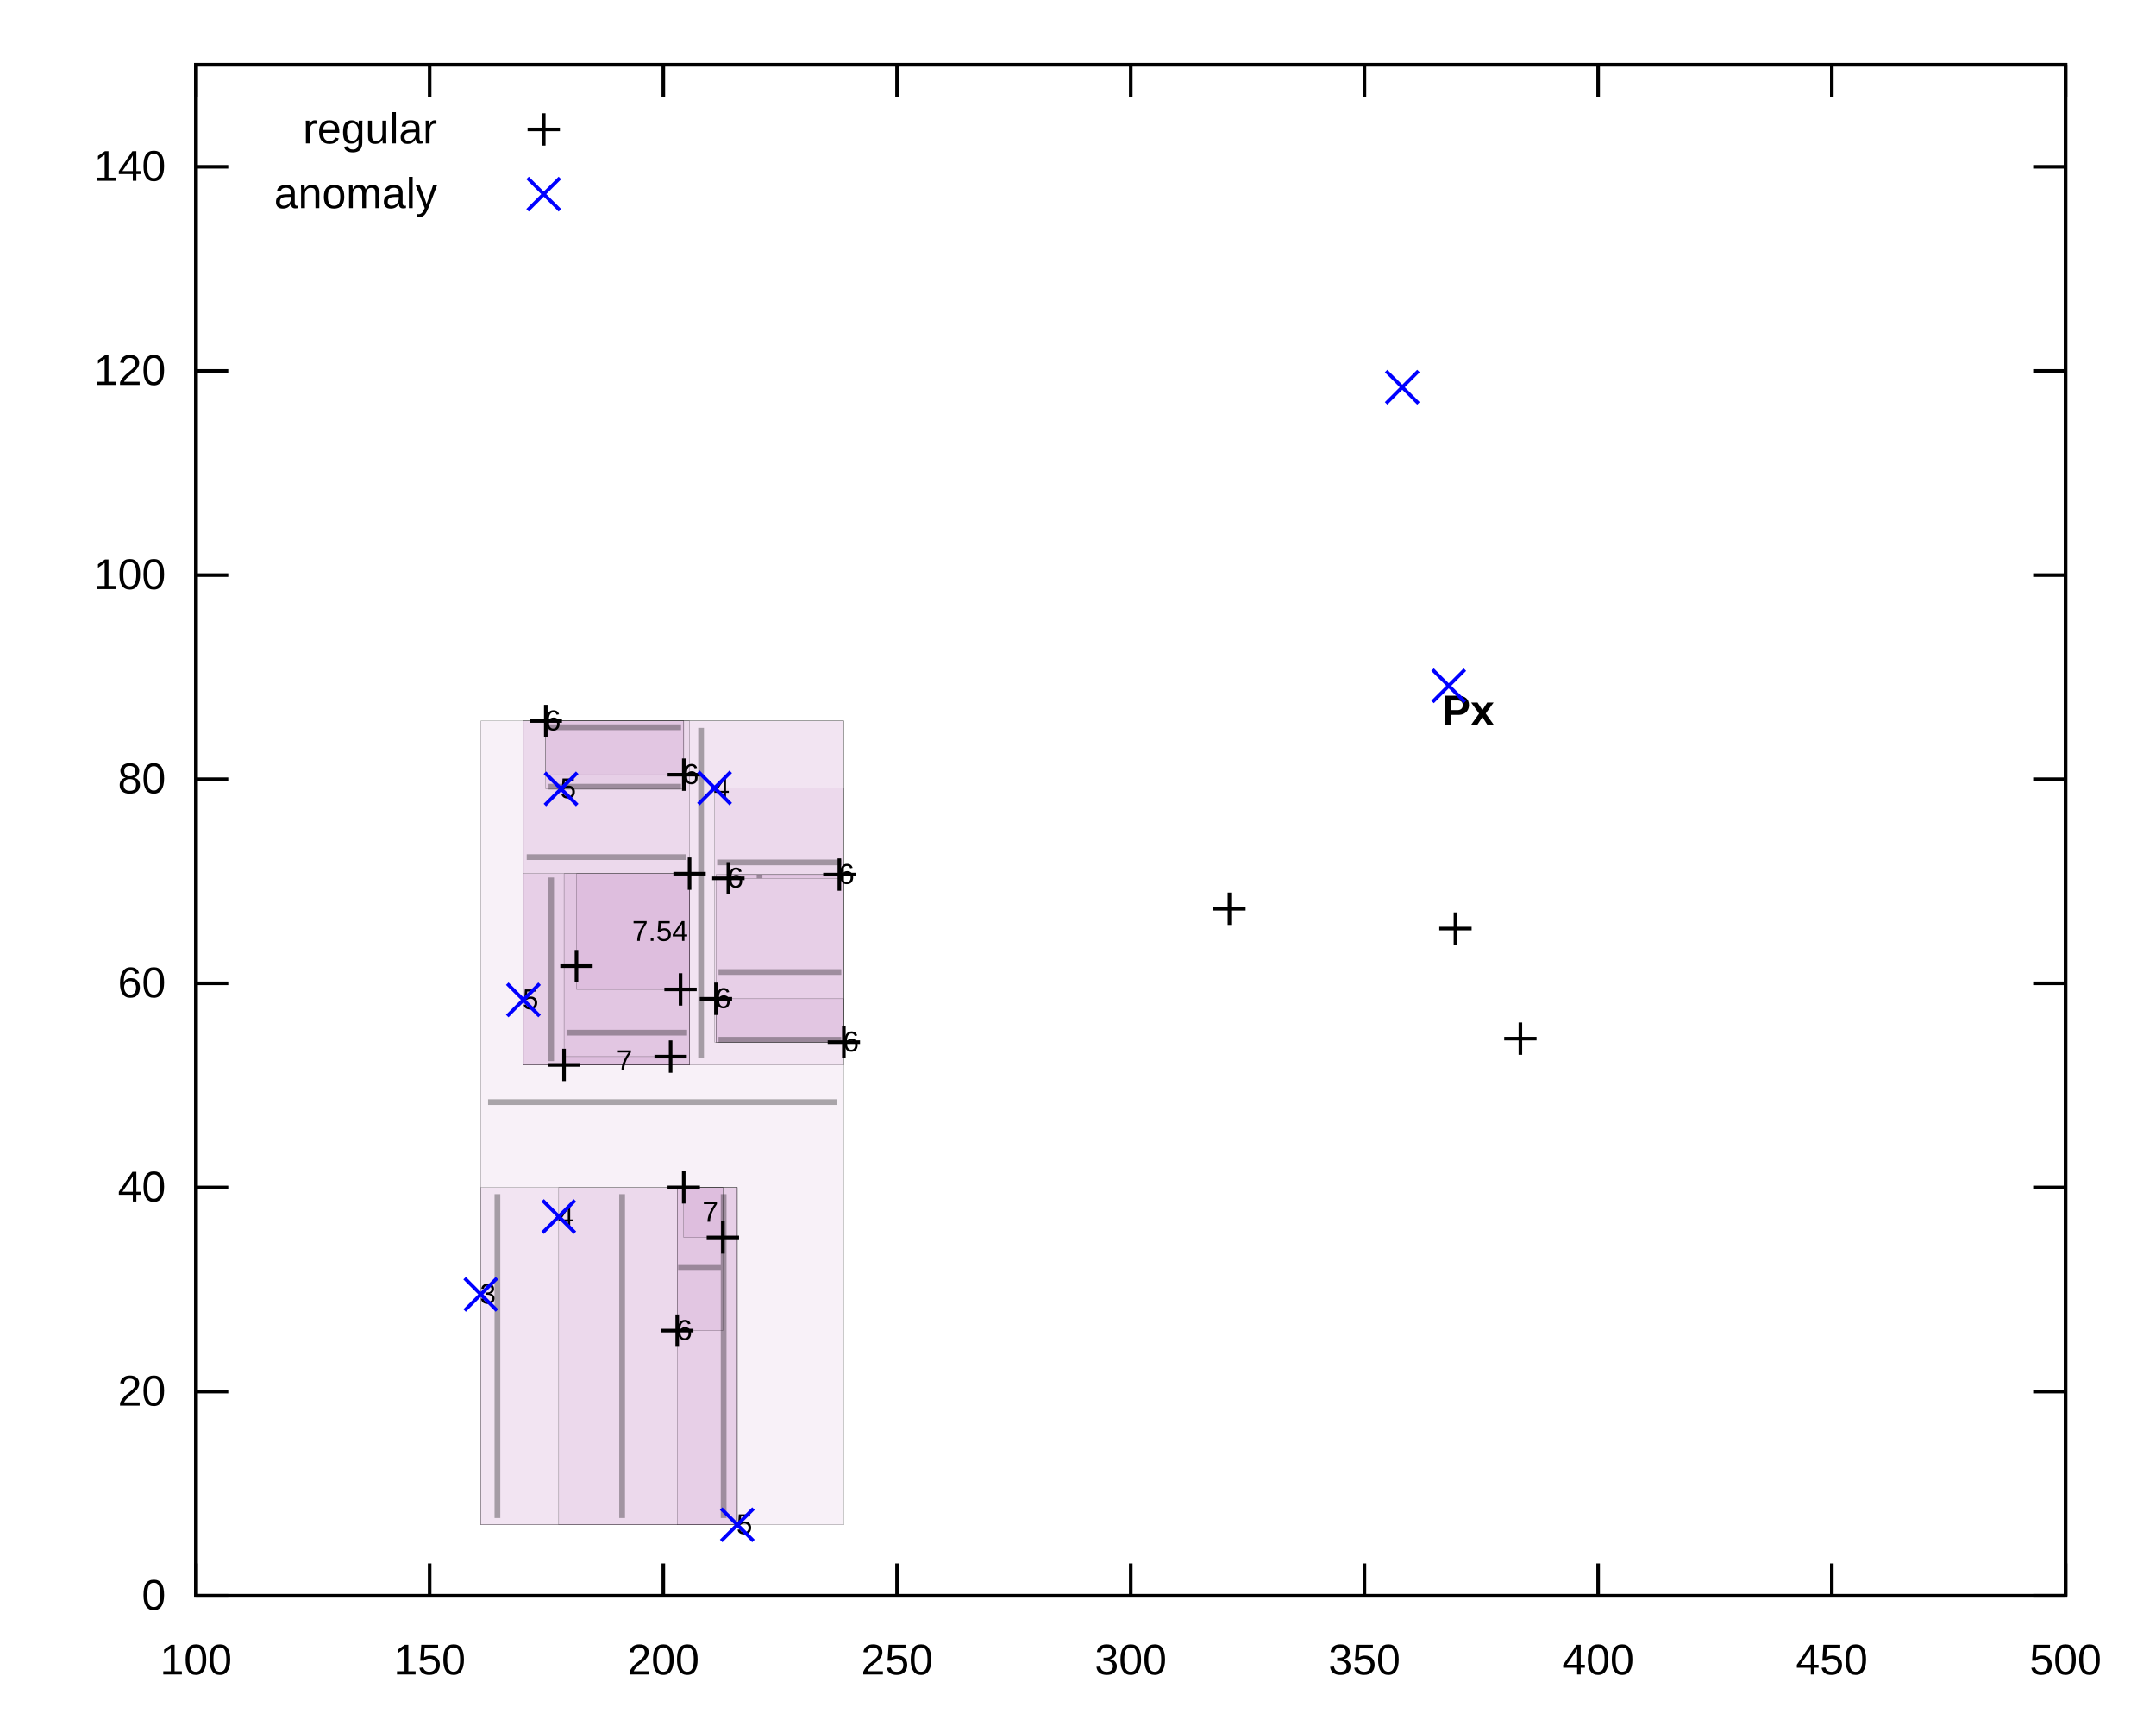
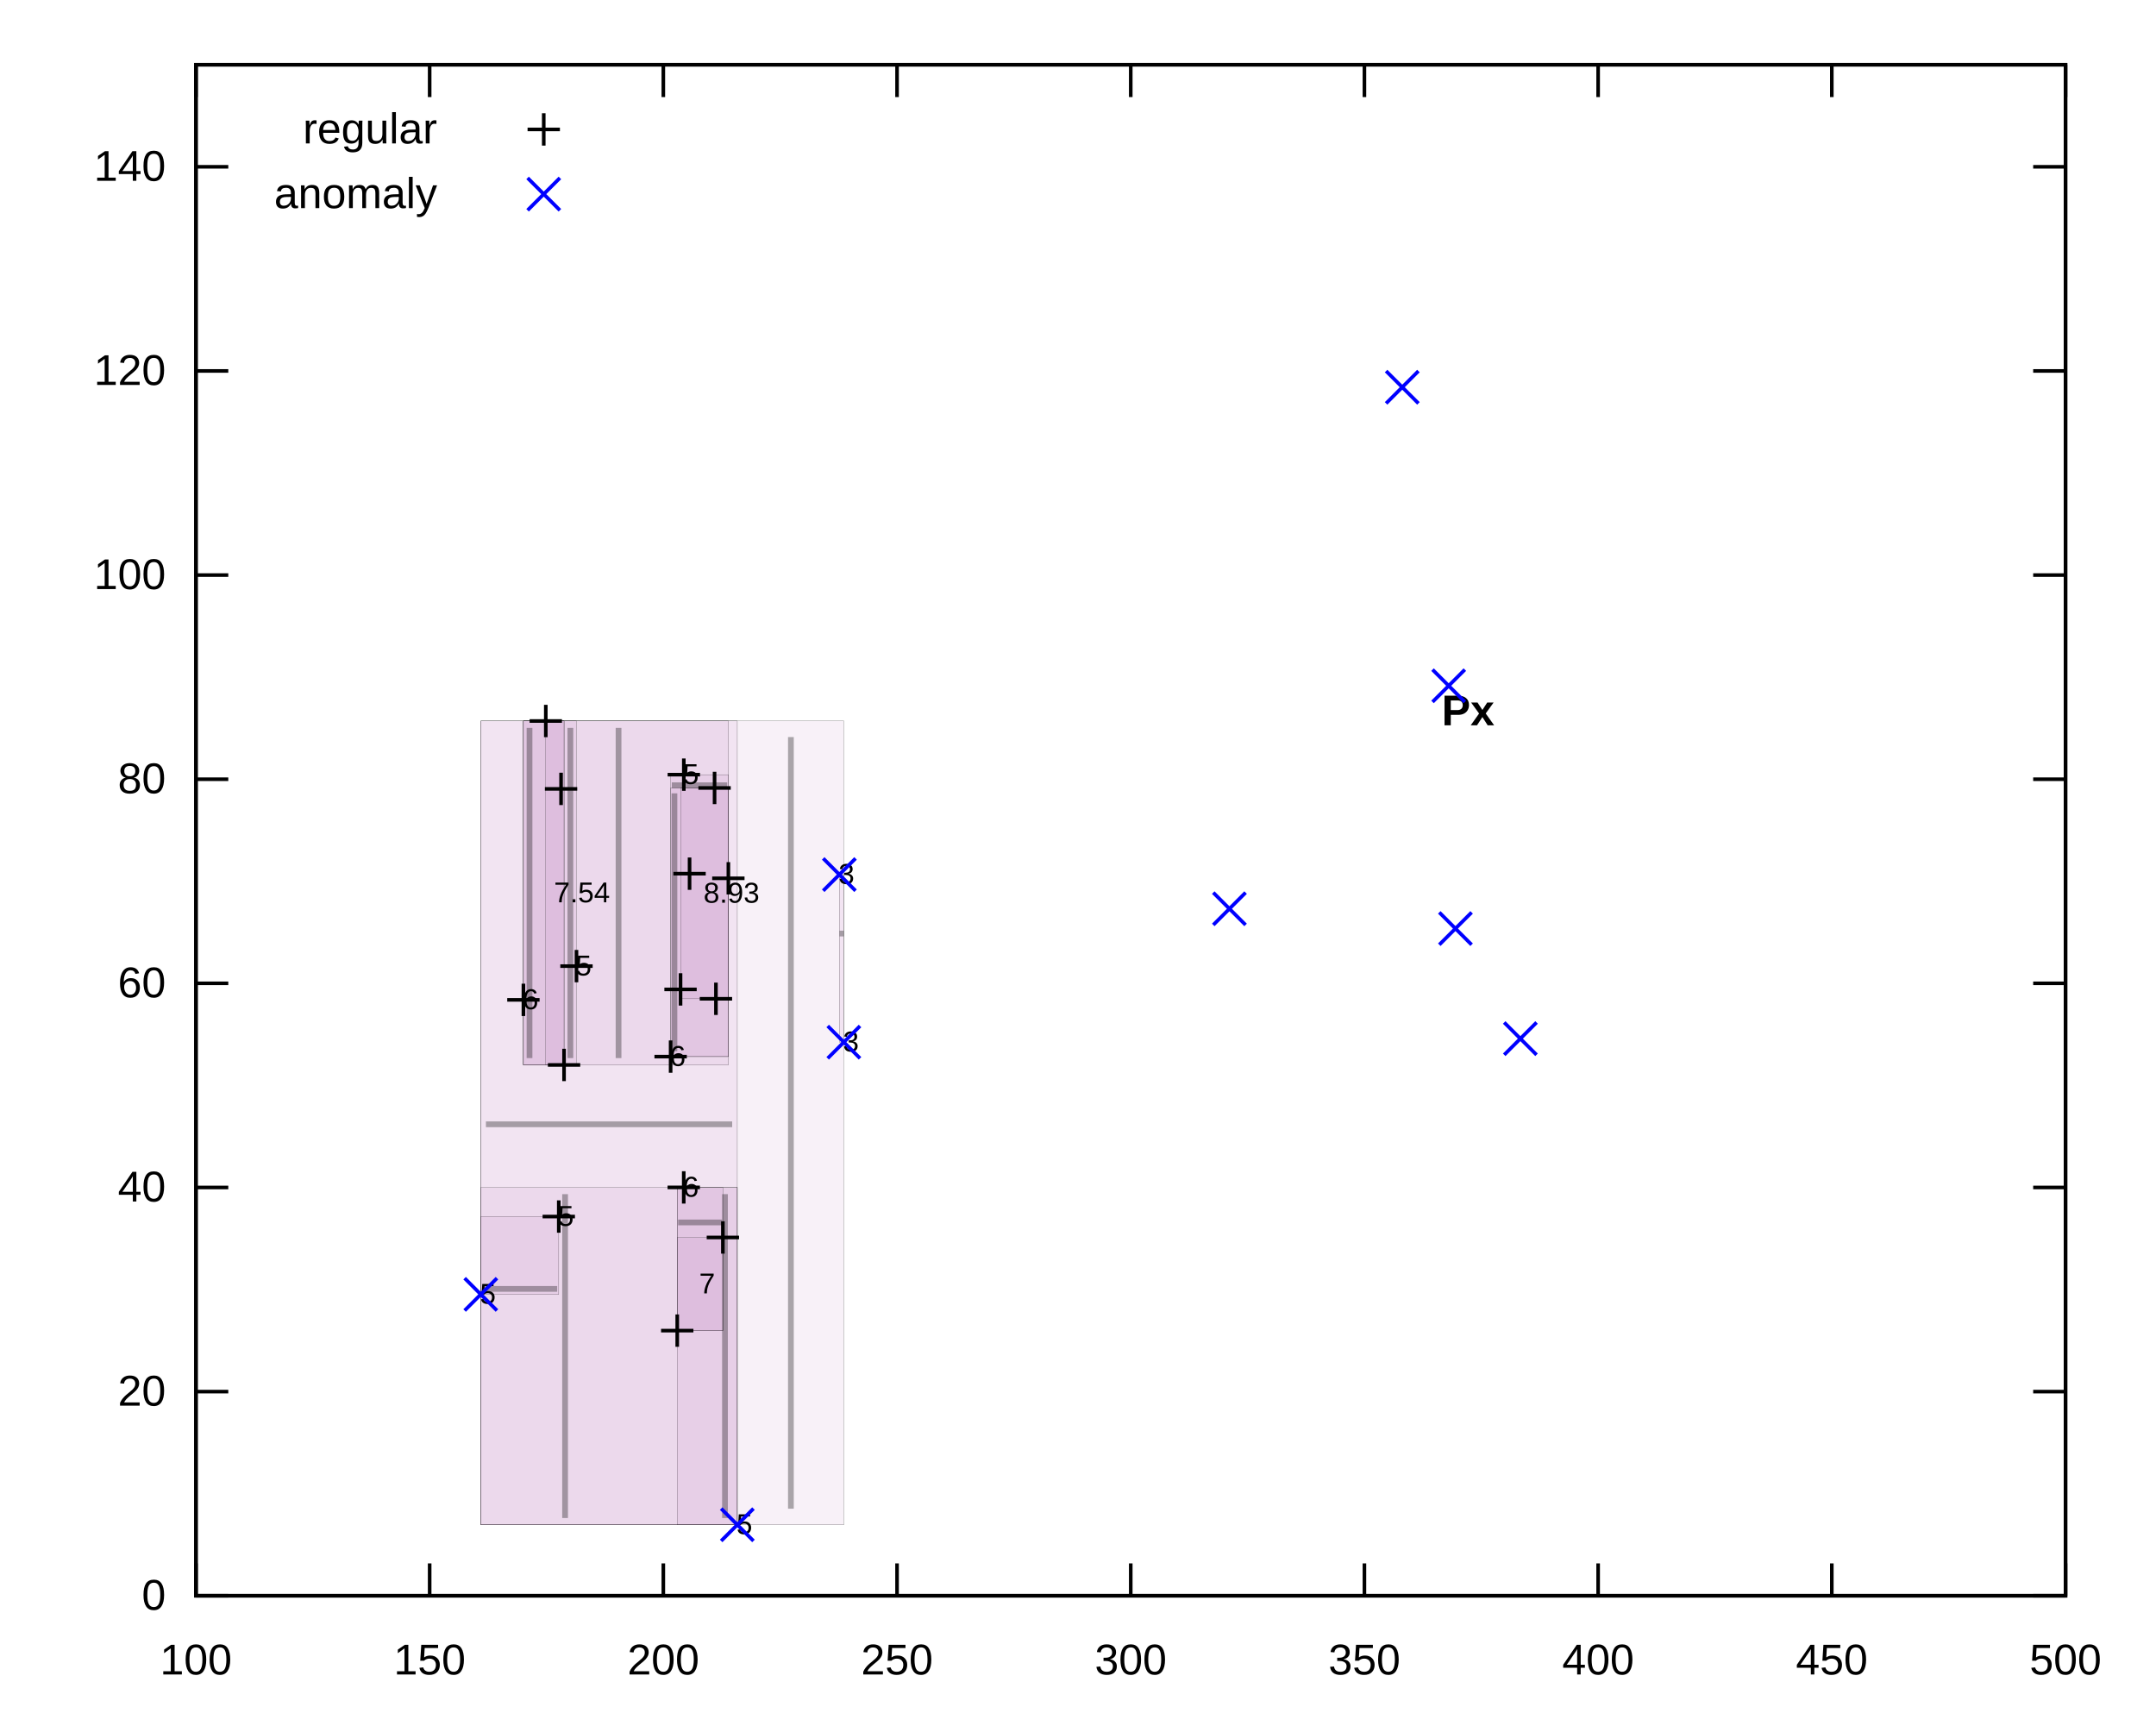
<svg xmlns="http://www.w3.org/2000/svg" xmlns:xlink="http://www.w3.org/1999/xlink" width="600" height="480" viewBox="0 0 600 480">
  <g id="gnuplot_canvas">
    <rect x="0" y="0" width="600" height="480" fill="none" />
    <defs>
      <circle id="gpDot" r="0.5" stroke-width="0.5" stroke="currentColor" />
      <path id="gpPt0" stroke-width="0.222" stroke="currentColor" d="M-1,0 h2 M0,-1 v2" />
      <path id="gpPt1" stroke-width="0.222" stroke="currentColor" d="M-1,-1 L1,1 M1,-1 L-1,1" />
      <path id="gpPt2" stroke-width="0.222" stroke="currentColor" d="M-1,0 L1,0 M0,-1 L0,1 M-1,-1 L1,1 M-1,1 L1,-1" />
      <rect id="gpPt3" stroke-width="0.222" stroke="currentColor" x="-1" y="-1" width="2" height="2" />
      <rect id="gpPt4" stroke-width="0.222" stroke="currentColor" fill="currentColor" x="-1" y="-1" width="2" height="2" />
      <circle id="gpPt5" stroke-width="0.222" stroke="currentColor" cx="0" cy="0" r="1" />
      <use xlink:href="#gpPt5" id="gpPt6" fill="currentColor" stroke="none" />
      <path id="gpPt7" stroke-width="0.222" stroke="currentColor" d="M0,-1.33 L-1.33,0.67 L1.33,0.67 z" />
      <use xlink:href="#gpPt7" id="gpPt8" fill="currentColor" stroke="none" />
      <use xlink:href="#gpPt7" id="gpPt9" stroke="currentColor" transform="rotate(180)" />
      <use xlink:href="#gpPt9" id="gpPt10" fill="currentColor" stroke="none" />
      <use xlink:href="#gpPt3" id="gpPt11" stroke="currentColor" transform="rotate(45)" />
      <use xlink:href="#gpPt11" id="gpPt12" fill="currentColor" stroke="none" />
      <path id="gpPt13" stroke-width="0.222" stroke="currentColor" d="M0,1.330 L1.265,0.411 L0.782,-1.067 L-0.782,-1.076 L-1.265,0.411 z" />
      <use xlink:href="#gpPt13" id="gpPt14" fill="currentColor" stroke="none" />
      <filter id="textbox" filterUnits="objectBoundingBox" x="0" y="0" height="1" width="1">
        <feFlood flood-color="white" flood-opacity="1" result="bgnd" />
        <feComposite in="SourceGraphic" in2="bgnd" operator="atop" />
      </filter>
      <filter id="greybox" filterUnits="objectBoundingBox" x="0" y="0" height="1" width="1">
        <feFlood flood-color="lightgrey" flood-opacity="1" result="grey" />
        <feComposite in="SourceGraphic" in2="grey" operator="atop" />
      </filter>
    </defs>
    <g fill="none" color="white" stroke="currentColor" stroke-width="1.00" stroke-linecap="butt" stroke-linejoin="miter">
</g>
    <g fill="none" color="black" stroke="currentColor" stroke-width="1.00" stroke-linecap="butt" stroke-linejoin="miter">
      <path stroke="black" d="M54.53,444.00 L63.53,444.00 M574.82,444.00 L565.82,444.00  " />
      <g transform="translate(46.14,447.90)" stroke="none" fill="black" font-family="Arial" font-size="12.00" text-anchor="end">
        <text>
          <tspan font-family="Arial"> 0</tspan>
        </text>
      </g>
    </g>
    <g fill="none" color="black" stroke="currentColor" stroke-width="1.00" stroke-linecap="butt" stroke-linejoin="miter">
      <path stroke="black" d="M54.53,387.20 L63.53,387.20 M574.82,387.20 L565.82,387.20  " />
      <g transform="translate(46.14,391.10)" stroke="none" fill="black" font-family="Arial" font-size="12.00" text-anchor="end">
        <text>
          <tspan font-family="Arial"> 20</tspan>
        </text>
      </g>
    </g>
    <g fill="none" color="black" stroke="currentColor" stroke-width="1.00" stroke-linecap="butt" stroke-linejoin="miter">
      <path stroke="black" d="M54.53,330.40 L63.53,330.40 M574.82,330.40 L565.82,330.40  " />
      <g transform="translate(46.14,334.30)" stroke="none" fill="black" font-family="Arial" font-size="12.00" text-anchor="end">
        <text>
          <tspan font-family="Arial"> 40</tspan>
        </text>
      </g>
    </g>
    <g fill="none" color="black" stroke="currentColor" stroke-width="1.00" stroke-linecap="butt" stroke-linejoin="miter">
      <path stroke="black" d="M54.53,273.60 L63.53,273.60 M574.82,273.60 L565.82,273.60  " />
      <g transform="translate(46.14,277.50)" stroke="none" fill="black" font-family="Arial" font-size="12.00" text-anchor="end">
        <text>
          <tspan font-family="Arial"> 60</tspan>
        </text>
      </g>
    </g>
    <g fill="none" color="black" stroke="currentColor" stroke-width="1.00" stroke-linecap="butt" stroke-linejoin="miter">
      <path stroke="black" d="M54.53,216.81 L63.53,216.81 M574.82,216.81 L565.82,216.81  " />
      <g transform="translate(46.14,220.71)" stroke="none" fill="black" font-family="Arial" font-size="12.00" text-anchor="end">
        <text>
          <tspan font-family="Arial"> 80</tspan>
        </text>
      </g>
    </g>
    <g fill="none" color="black" stroke="currentColor" stroke-width="1.00" stroke-linecap="butt" stroke-linejoin="miter">
      <path stroke="black" d="M54.53,160.01 L63.53,160.01 M574.82,160.01 L565.82,160.01  " />
      <g transform="translate(46.14,163.91)" stroke="none" fill="black" font-family="Arial" font-size="12.00" text-anchor="end">
        <text>
          <tspan font-family="Arial"> 100</tspan>
        </text>
      </g>
    </g>
    <g fill="none" color="black" stroke="currentColor" stroke-width="1.00" stroke-linecap="butt" stroke-linejoin="miter">
      <path stroke="black" d="M54.53,103.21 L63.53,103.21 M574.82,103.21 L565.82,103.21  " />
      <g transform="translate(46.14,107.11)" stroke="none" fill="black" font-family="Arial" font-size="12.00" text-anchor="end">
        <text>
          <tspan font-family="Arial"> 120</tspan>
        </text>
      </g>
    </g>
    <g fill="none" color="black" stroke="currentColor" stroke-width="1.00" stroke-linecap="butt" stroke-linejoin="miter">
      <path stroke="black" d="M54.53,46.41 L63.53,46.41 M574.82,46.41 L565.82,46.41  " />
      <g transform="translate(46.14,50.31)" stroke="none" fill="black" font-family="Arial" font-size="12.00" text-anchor="end">
        <text>
          <tspan font-family="Arial"> 140</tspan>
        </text>
      </g>
    </g>
    <g fill="none" color="black" stroke="currentColor" stroke-width="1.00" stroke-linecap="butt" stroke-linejoin="miter">
      <path stroke="black" d="M54.53,444.00 L54.53,435.00 M54.53,18.01 L54.53,27.01  " />
      <g transform="translate(54.53,465.90)" stroke="none" fill="black" font-family="Arial" font-size="12.00" text-anchor="middle">
        <text>
          <tspan font-family="Arial"> 100</tspan>
        </text>
      </g>
    </g>
    <g fill="none" color="black" stroke="currentColor" stroke-width="1.00" stroke-linecap="butt" stroke-linejoin="miter">
      <path stroke="black" d="M119.57,444.00 L119.57,435.00 M119.57,18.01 L119.57,27.01  " />
      <g transform="translate(119.57,465.90)" stroke="none" fill="black" font-family="Arial" font-size="12.00" text-anchor="middle">
        <text>
          <tspan font-family="Arial"> 150</tspan>
        </text>
      </g>
    </g>
    <g fill="none" color="black" stroke="currentColor" stroke-width="1.00" stroke-linecap="butt" stroke-linejoin="miter">
      <path stroke="black" d="M184.60,444.00 L184.60,435.00 M184.60,18.01 L184.60,27.01  " />
      <g transform="translate(184.60,465.90)" stroke="none" fill="black" font-family="Arial" font-size="12.00" text-anchor="middle">
        <text>
          <tspan font-family="Arial"> 200</tspan>
        </text>
      </g>
    </g>
    <g fill="none" color="black" stroke="currentColor" stroke-width="1.00" stroke-linecap="butt" stroke-linejoin="miter">
      <path stroke="black" d="M249.64,444.00 L249.64,435.00 M249.64,18.01 L249.64,27.01  " />
      <g transform="translate(249.64,465.90)" stroke="none" fill="black" font-family="Arial" font-size="12.00" text-anchor="middle">
        <text>
          <tspan font-family="Arial"> 250</tspan>
        </text>
      </g>
    </g>
    <g fill="none" color="black" stroke="currentColor" stroke-width="1.00" stroke-linecap="butt" stroke-linejoin="miter">
      <path stroke="black" d="M314.68,444.00 L314.68,435.00 M314.68,18.01 L314.68,27.01  " />
      <g transform="translate(314.68,465.90)" stroke="none" fill="black" font-family="Arial" font-size="12.00" text-anchor="middle">
        <text>
          <tspan font-family="Arial"> 300</tspan>
        </text>
      </g>
    </g>
    <g fill="none" color="black" stroke="currentColor" stroke-width="1.00" stroke-linecap="butt" stroke-linejoin="miter">
      <path stroke="black" d="M379.71,444.00 L379.71,435.00 M379.71,18.01 L379.71,27.01  " />
      <g transform="translate(379.71,465.90)" stroke="none" fill="black" font-family="Arial" font-size="12.00" text-anchor="middle">
        <text>
          <tspan font-family="Arial"> 350</tspan>
        </text>
      </g>
    </g>
    <g fill="none" color="black" stroke="currentColor" stroke-width="1.00" stroke-linecap="butt" stroke-linejoin="miter">
      <path stroke="black" d="M444.75,444.00 L444.75,435.00 M444.75,18.01 L444.75,27.01  " />
      <g transform="translate(444.75,465.90)" stroke="none" fill="black" font-family="Arial" font-size="12.00" text-anchor="middle">
        <text>
          <tspan font-family="Arial"> 400</tspan>
        </text>
      </g>
    </g>
    <g fill="none" color="black" stroke="currentColor" stroke-width="1.00" stroke-linecap="butt" stroke-linejoin="miter">
      <path stroke="black" d="M509.78,444.00 L509.78,435.00 M509.78,18.01 L509.78,27.01  " />
      <g transform="translate(509.78,465.90)" stroke="none" fill="black" font-family="Arial" font-size="12.00" text-anchor="middle">
        <text>
          <tspan font-family="Arial"> 450</tspan>
        </text>
      </g>
    </g>
    <g fill="none" color="black" stroke="currentColor" stroke-width="1.00" stroke-linecap="butt" stroke-linejoin="miter">
      <path stroke="black" d="M574.82,444.00 L574.82,435.00 M574.82,18.01 L574.82,27.01  " />
      <g transform="translate(574.82,465.90)" stroke="none" fill="black" font-family="Arial" font-size="12.00" text-anchor="middle">
        <text>
          <tspan font-family="Arial"> 500</tspan>
        </text>
      </g>
    </g>
    <g fill="none" color="black" stroke="currentColor" stroke-width="1.00" stroke-linecap="butt" stroke-linejoin="miter">
</g>
    <g fill="none" color="black" stroke="currentColor" stroke-width="1.00" stroke-linecap="butt" stroke-linejoin="miter">
      <path stroke="black" d="M54.53,18.01 L54.53,444.00 L574.82,444.00 L574.82,18.01 L54.53,18.01 Z  " />
    </g>
    <g fill="none" color="black" stroke="black" stroke-width="0.05" stroke-linecap="butt" stroke-linejoin="miter">
</g>
    <g fill="none" color="black" stroke="currentColor" stroke-width="0.05" stroke-linecap="butt" stroke-linejoin="miter">
      <g stroke="none" shape-rendering="crispEdges">
        <polygon fill="rgb(189, 115, 189)" fill-opacity="0.1" points="133.80,424.25 234.84,424.25 234.84,200.61 133.80,200.61 " />
      </g>
      <path stroke="black" d="M133.80,424.25 L133.80,200.61 L234.84,200.61 L234.84,424.25 L133.80,424.25 Z  " />
    </g>
    <g fill="none" color="black" stroke="currentColor" stroke-width="0.05" stroke-linecap="butt" stroke-linejoin="miter">
      <g stroke="none" shape-rendering="crispEdges">
+         <polygon fill="rgb(189, 115, 189)" fill-opacity="0.1" points="133.80,424.25 205.19,424.25 205.19,200.61 133.80,200.61 " />
+       </g>
+       <path stroke="black" d="M133.80,424.25 L133.80,200.61 L205.19,200.61 L205.19,424.25 L133.80,424.25 Z  " />
+     </g>
+     <g fill="none" color="black" stroke="currentColor" stroke-width="0.05" stroke-linecap="butt" stroke-linejoin="miter">
+       <g stroke="none" shape-rendering="crispEdges">
        <polygon fill="rgb(189, 115, 189)" fill-opacity="0.1" points="133.80,424.25 205.19,424.25 205.19,330.38 133.80,330.38 " />
      </g>
      <path stroke="black" d="M133.80,424.25 L133.80,330.38 L205.19,330.38 L205.19,424.25 L133.80,424.25 Z  " />
    </g>
    <g fill="none" color="black" stroke="currentColor" stroke-width="0.05" stroke-linecap="butt" stroke-linejoin="miter">
- </g>
-     <g fill="none" color="black" stroke="currentColor" stroke-width="0.05" stroke-linecap="butt" stroke-linejoin="miter">
-       <g stroke="none" shape-rendering="crispEdges">
-         <polygon fill="rgb(189, 115, 189)" fill-opacity="0.1" points="155.50,424.25 205.19,424.25 205.19,330.38 155.50,330.38 " />
-       </g>
-       <path stroke="black" d="M155.50,424.25 L155.50,330.38 L205.19,330.38 L205.19,424.25 L155.50,424.25 Z  " />
-     </g>
+       <g stroke="none" shape-rendering="crispEdges">
+         <polygon fill="rgb(189, 115, 189)" fill-opacity="0.1" points="133.80,360.14 155.50,360.14 155.50,338.49 133.80,338.49 " />
+       </g>
+       <path stroke="black" d="M133.80,360.14 L133.80,338.49 L155.50,338.49 L155.50,360.14 L133.80,360.14 Z  " />
+     </g>
+     <g fill="none" color="black" stroke="currentColor" stroke-width="0.05" stroke-linecap="butt" stroke-linejoin="miter">
+ </g>
    <g fill="none" color="black" stroke="currentColor" stroke-width="0.05" stroke-linecap="butt" stroke-linejoin="miter">
</g>
    <g fill="none" color="black" stroke="currentColor" stroke-width="0.05" stroke-linecap="butt" stroke-linejoin="miter">
      <g stroke="none" shape-rendering="crispEdges">
        <polygon fill="rgb(189, 115, 189)" fill-opacity="0.1" points="188.47,424.25 205.19,424.25 205.19,330.38 188.47,330.38 " />
      </g>
      <path stroke="black" d="M188.47,424.25 L188.47,330.38 L205.19,330.38 L205.19,424.25 L188.47,424.25 Z  " />
    </g>
    <g fill="none" color="black" stroke="currentColor" stroke-width="0.05" stroke-linecap="butt" stroke-linejoin="miter">
      <g stroke="none" shape-rendering="crispEdges">
        <polygon fill="rgb(189, 115, 189)" fill-opacity="0.1" points="188.47,370.23 201.17,370.23 201.17,330.38 188.47,330.38 " />
      </g>
      <path stroke="black" d="M188.47,370.23 L188.47,330.38 L201.17,330.38 L201.17,370.23 L188.47,370.23 Z  " />
    </g>
    <g fill="none" color="black" stroke="currentColor" stroke-width="0.05" stroke-linecap="butt" stroke-linejoin="miter">
- </g>
-     <g fill="none" color="black" stroke="currentColor" stroke-width="0.05" stroke-linecap="butt" stroke-linejoin="miter">
-       <g stroke="none" shape-rendering="crispEdges">
-         <polygon fill="rgb(189, 115, 189)" fill-opacity="0.1" points="190.28,344.31 201.17,344.31 201.17,330.38 190.28,330.38 " />
-       </g>
-       <path stroke="black" d="M190.28,344.31 L190.28,330.38 L201.17,330.38 L201.17,344.31 L190.28,344.31 Z  " />
-     </g>
-     <g fill="none" color="black" stroke="currentColor" stroke-width="0.05" stroke-linecap="butt" stroke-linejoin="miter">
- </g>
-     <g fill="none" color="black" stroke="currentColor" stroke-width="0.05" stroke-linecap="butt" stroke-linejoin="miter">
-       <g stroke="none" shape-rendering="crispEdges">
-         <polygon fill="rgb(189, 115, 189)" fill-opacity="0.1" points="145.66,296.31 234.84,296.31 234.84,200.61 145.66,200.61 " />
-       </g>
-       <path stroke="black" d="M145.66,296.31 L145.66,200.61 L234.84,200.61 L234.84,296.31 L145.66,296.31 Z  " />
-     </g>
-     <g fill="none" color="black" stroke="currentColor" stroke-width="0.05" stroke-linecap="butt" stroke-linejoin="miter">
-       <g stroke="none" shape-rendering="crispEdges">
-         <polygon fill="rgb(189, 115, 189)" fill-opacity="0.1" points="145.66,296.31 191.90,296.31 191.90,200.61 145.66,200.61 " />
-       </g>
-       <path stroke="black" d="M145.66,296.31 L145.66,200.61 L191.90,200.61 L191.90,296.31 L145.66,296.31 Z  " />
-     </g>
-     <g fill="none" color="black" stroke="currentColor" stroke-width="0.05" stroke-linecap="butt" stroke-linejoin="miter">
-       <g stroke="none" shape-rendering="crispEdges">
-         <polygon fill="rgb(189, 115, 189)" fill-opacity="0.1" points="145.66,296.31 191.90,296.31 191.90,243.09 145.66,243.09 " />
-       </g>
-       <path stroke="black" d="M145.66,296.31 L145.66,243.09 L191.90,243.09 L191.90,296.31 L145.66,296.31 Z  " />
-     </g>
-     <g fill="none" color="black" stroke="currentColor" stroke-width="0.05" stroke-linecap="butt" stroke-linejoin="miter">
- </g>
-     <g fill="none" color="black" stroke="currentColor" stroke-width="0.05" stroke-linecap="butt" stroke-linejoin="miter">
-       <g stroke="none" shape-rendering="crispEdges">
-         <polygon fill="rgb(189, 115, 189)" fill-opacity="0.1" points="156.97,296.31 191.90,296.31 191.90,243.09 156.97,243.09 " />
-       </g>
-       <path stroke="black" d="M156.97,296.31 L156.97,243.09 L191.90,243.09 L191.90,296.31 L156.97,296.31 Z  " />
-     </g>
-     <g fill="none" color="black" stroke="currentColor" stroke-width="0.05" stroke-linecap="butt" stroke-linejoin="miter">
-       <g stroke="none" shape-rendering="crispEdges">
-         <polygon fill="rgb(189, 115, 189)" fill-opacity="0.1" points="156.97,296.31 186.63,296.31 186.63,293.99 156.97,293.99 " />
-       </g>
-       <path stroke="black" d="M156.97,296.31 L156.97,293.99 L186.63,293.99 L186.63,296.31 L156.97,296.31 Z  " />
-     </g>
-     <g fill="none" color="black" stroke="currentColor" stroke-width="0.05" stroke-linecap="butt" stroke-linejoin="miter">
-       <g stroke="none" shape-rendering="crispEdges">
-         <polygon fill="rgb(189, 115, 189)" fill-opacity="0.1" points="160.43,275.29 191.90,275.29 191.90,243.09 160.43,243.09 " />
-       </g>
-       <path stroke="black" d="M160.43,275.29 L160.43,243.09 L191.90,243.09 L191.90,275.29 L160.43,275.29 Z  " />
-     </g>
-     <g fill="none" color="black" stroke="currentColor" stroke-width="0.05" stroke-linecap="butt" stroke-linejoin="miter">
-       <g stroke="none" shape-rendering="crispEdges">
-         <polygon fill="rgb(189, 115, 189)" fill-opacity="0.1" points="151.89,219.50 190.30,219.50 190.30,200.61 151.89,200.61 " />
-       </g>
-       <path stroke="black" d="M151.89,219.50 L151.89,200.61 L190.30,200.61 L190.30,219.50 L151.89,219.50 Z  " />
-     </g>
-     <g fill="none" color="black" stroke="currentColor" stroke-width="0.05" stroke-linecap="butt" stroke-linejoin="miter">
- </g>
-     <g fill="none" color="black" stroke="currentColor" stroke-width="0.05" stroke-linecap="butt" stroke-linejoin="miter">
-       <g stroke="none" shape-rendering="crispEdges">
-         <polygon fill="rgb(189, 115, 189)" fill-opacity="0.1" points="151.89,215.54 190.30,215.54 190.30,200.61 151.89,200.61 " />
-       </g>
-       <path stroke="black" d="M151.89,215.54 L151.89,200.61 L190.30,200.61 L190.30,215.54 L151.89,215.54 Z  " />
-     </g>
-     <g fill="none" color="black" stroke="currentColor" stroke-width="0.05" stroke-linecap="butt" stroke-linejoin="miter">
- </g>
-     <g fill="none" color="black" stroke="currentColor" stroke-width="0.05" stroke-linecap="butt" stroke-linejoin="miter">
- </g>
-     <g fill="none" color="black" stroke="currentColor" stroke-width="0.05" stroke-linecap="butt" stroke-linejoin="miter">
-       <g stroke="none" shape-rendering="crispEdges">
-         <polygon fill="rgb(189, 115, 189)" fill-opacity="0.1" points="198.86,289.97 234.84,289.97 234.84,219.24 198.86,219.24 " />
-       </g>
-       <path stroke="black" d="M198.86,289.97 L198.86,219.24 L234.84,219.24 L234.84,289.97 L198.86,289.97 Z  " />
-     </g>
-     <g fill="none" color="black" stroke="currentColor" stroke-width="0.05" stroke-linecap="butt" stroke-linejoin="miter">
-       <g stroke="none" shape-rendering="crispEdges">
-         <polygon fill="rgb(189, 115, 189)" fill-opacity="0.1" points="199.24,289.97 234.84,289.97 234.84,243.34 199.24,243.34 " />
-       </g>
-       <path stroke="black" d="M199.24,289.97 L199.24,243.34 L234.84,243.34 L234.84,289.97 L199.24,289.97 Z  " />
-     </g>
-     <g fill="none" color="black" stroke="currentColor" stroke-width="0.05" stroke-linecap="butt" stroke-linejoin="miter">
-       <g stroke="none" shape-rendering="crispEdges">
-         <polygon fill="rgb(189, 115, 189)" fill-opacity="0.1" points="199.24,289.97 234.84,289.97 234.84,277.90 199.24,277.90 " />
-       </g>
-       <path stroke="black" d="M199.24,289.97 L199.24,277.90 L234.84,277.90 L234.84,289.97 L199.24,289.97 Z  " />
-     </g>
-     <g fill="none" color="black" stroke="currentColor" stroke-width="0.05" stroke-linecap="butt" stroke-linejoin="miter">
- </g>
-     <g fill="none" color="black" stroke="currentColor" stroke-width="0.05" stroke-linecap="butt" stroke-linejoin="miter">
- </g>
-     <g fill="none" color="black" stroke="currentColor" stroke-width="0.05" stroke-linecap="butt" stroke-linejoin="miter">
-       <g stroke="none" shape-rendering="crispEdges">
-         <polygon fill="rgb(189, 115, 189)" fill-opacity="0.1" points="202.70,244.38 233.59,244.38 233.59,243.34 202.70,243.34 " />
-       </g>
-       <path stroke="black" d="M202.70,244.38 L202.70,243.34 L233.59,243.34 L233.59,244.38 L202.70,244.38 Z  " />
-     </g>
-     <g fill="none" color="black" stroke="currentColor" stroke-width="0.05" stroke-linecap="butt" stroke-linejoin="miter">
- </g>
+       <g stroke="none" shape-rendering="crispEdges">
+         <polygon fill="rgb(189, 115, 189)" fill-opacity="0.1" points="188.47,370.23 201.17,370.23 201.17,344.31 188.47,344.31 " />
+       </g>
+       <path stroke="black" d="M188.47,370.23 L188.47,344.31 L201.17,344.31 L201.17,370.23 L188.47,370.23 Z  " />
+     </g>
+     <g fill="none" color="black" stroke="currentColor" stroke-width="0.05" stroke-linecap="butt" stroke-linejoin="miter">
+ </g>
+     <g fill="none" color="black" stroke="currentColor" stroke-width="0.05" stroke-linecap="butt" stroke-linejoin="miter">
+ </g>
+     <g fill="none" color="black" stroke="currentColor" stroke-width="0.05" stroke-linecap="butt" stroke-linejoin="miter">
+       <g stroke="none" shape-rendering="crispEdges">
+         <polygon fill="rgb(189, 115, 189)" fill-opacity="0.1" points="145.66,296.31 202.70,296.31 202.70,200.61 145.66,200.61 " />
+       </g>
+       <path stroke="black" d="M145.66,296.31 L145.66,200.61 L202.70,200.61 L202.70,296.31 L145.66,296.31 Z  " />
+     </g>
+     <g fill="none" color="black" stroke="currentColor" stroke-width="0.05" stroke-linecap="butt" stroke-linejoin="miter">
+       <g stroke="none" shape-rendering="crispEdges">
+         <polygon fill="rgb(189, 115, 189)" fill-opacity="0.1" points="145.66,296.31 160.43,296.31 160.43,200.61 145.66,200.61 " />
+       </g>
+       <path stroke="black" d="M145.66,296.31 L145.66,200.61 L160.43,200.61 L160.43,296.31 L145.66,296.31 Z  " />
+     </g>
+     <g fill="none" color="black" stroke="currentColor" stroke-width="0.05" stroke-linecap="butt" stroke-linejoin="miter">
+       <g stroke="none" shape-rendering="crispEdges">
+         <polygon fill="rgb(189, 115, 189)" fill-opacity="0.1" points="145.66,296.31 156.97,296.31 156.97,200.61 145.66,200.61 " />
+       </g>
+       <path stroke="black" d="M145.66,296.31 L145.66,200.61 L156.97,200.61 L156.97,296.31 L145.66,296.31 Z  " />
+     </g>
+     <g fill="none" color="black" stroke="currentColor" stroke-width="0.05" stroke-linecap="butt" stroke-linejoin="miter">
+ </g>
+     <g fill="none" color="black" stroke="currentColor" stroke-width="0.05" stroke-linecap="butt" stroke-linejoin="miter">
+       <g stroke="none" shape-rendering="crispEdges">
+         <polygon fill="rgb(189, 115, 189)" fill-opacity="0.1" points="151.89,296.31 156.97,296.31 156.97,200.61 151.89,200.61 " />
+       </g>
+       <path stroke="black" d="M151.89,296.31 L151.89,200.61 L156.97,200.61 L156.97,296.31 L151.89,296.31 Z  " />
+     </g>
+     <g fill="none" color="black" stroke="currentColor" stroke-width="0.05" stroke-linecap="butt" stroke-linejoin="miter">
+ </g>
+     <g fill="none" color="black" stroke="currentColor" stroke-width="0.05" stroke-linecap="butt" stroke-linejoin="miter">
+       <g stroke="none" shape-rendering="crispEdges">
+         <polygon fill="rgb(189, 115, 189)" fill-opacity="0.1" points="186.63,293.99 202.70,293.99 202.70,215.54 186.63,215.54 " />
+       </g>
+       <path stroke="black" d="M186.63,293.99 L186.63,215.54 L202.70,215.54 L202.70,293.99 L186.63,293.99 Z  " />
+     </g>
+     <g fill="none" color="black" stroke="currentColor" stroke-width="0.05" stroke-linecap="butt" stroke-linejoin="miter">
+       <g stroke="none" shape-rendering="crispEdges">
+         <polygon fill="rgb(189, 115, 189)" fill-opacity="0.1" points="186.63,293.99 202.70,293.99 202.70,219.24 186.63,219.24 " />
+       </g>
+       <path stroke="black" d="M186.63,293.99 L186.63,219.24 L202.70,219.24 L202.70,293.99 L186.63,293.99 Z  " />
+     </g>
+     <g fill="none" color="black" stroke="currentColor" stroke-width="0.05" stroke-linecap="butt" stroke-linejoin="miter">
+ </g>
+     <g fill="none" color="black" stroke="currentColor" stroke-width="0.05" stroke-linecap="butt" stroke-linejoin="miter">
+       <g stroke="none" shape-rendering="crispEdges">
+         <polygon fill="rgb(189, 115, 189)" fill-opacity="0.1" points="189.39,277.90 202.70,277.90 202.70,219.24 189.39,219.24 " />
+       </g>
+       <path stroke="black" d="M189.39,277.90 L189.39,219.24 L202.70,219.24 L202.70,277.90 L189.39,277.90 Z  " />
+     </g>
+     <g fill="none" color="black" stroke="currentColor" stroke-width="0.05" stroke-linecap="butt" stroke-linejoin="miter">
+ </g>
+     <g fill="none" color="black" stroke="currentColor" stroke-width="0.05" stroke-linecap="butt" stroke-linejoin="miter">
+       <g stroke="none" shape-rendering="crispEdges">
+         <polygon fill="rgb(189, 115, 189)" fill-opacity="0.1" points="233.59,289.97 234.84,289.97 234.84,243.34 233.59,243.34 " />
+       </g>
+       <path stroke="black" d="M233.59,289.97 L233.59,243.34 L234.84,243.34 L234.84,289.97 L233.59,289.97 Z  " />
+     </g>
    <g fill="none" color="black" stroke="currentColor" stroke-width="0.05" stroke-linecap="butt" stroke-linejoin="miter">
</g>
    <g fill="none" color="black" stroke="currentColor" stroke-width="0.05" stroke-linecap="butt" stroke-linejoin="miter">
      <g transform="translate(133.54,362.74)" stroke="none" fill="black" font-family="Arial" font-size="8.00" text-anchor="start">
        <text>
+           <tspan font-family="Arial">5</tspan>
+         </text>
+       </g>
+       <g transform="translate(155.24,341.09)" stroke="none" fill="black" font-family="Arial" font-size="8.00" text-anchor="start">
+         <text>
+           <tspan font-family="Arial">5</tspan>
+         </text>
+       </g>
+       <g transform="translate(194.56,359.87)" stroke="none" fill="black" font-family="Arial" font-size="8.00" text-anchor="start">
+         <text>
+           <tspan font-family="Arial">7</tspan>
+         </text>
+       </g>
+       <g transform="translate(190.02,332.98)" stroke="none" fill="black" font-family="Arial" font-size="8.00" text-anchor="start">
+         <text>
+           <tspan font-family="Arial">6</tspan>
+         </text>
+       </g>
+       <g transform="translate(204.93,426.85)" stroke="none" fill="black" font-family="Arial" font-size="8.00" text-anchor="start">
+         <text>
+           <tspan font-family="Arial">5</tspan>
+         </text>
+       </g>
+       <g transform="translate(145.40,280.80)" stroke="none" fill="black" font-family="Arial" font-size="8.00" text-anchor="start">
+         <text>
+           <tspan font-family="Arial">6</tspan>
+         </text>
+       </g>
+       <g transform="translate(154.17,251.06)" stroke="none" fill="black" font-family="Arial" font-size="8.00" text-anchor="start">
+         <text>
+           <tspan font-family="Arial">7.54</tspan>
+         </text>
+       </g>
+       <g transform="translate(160.17,271.41)" stroke="none" fill="black" font-family="Arial" font-size="8.00" text-anchor="start">
+         <text>
+           <tspan font-family="Arial">5</tspan>
+         </text>
+       </g>
+       <g transform="translate(186.37,296.59)" stroke="none" fill="black" font-family="Arial" font-size="8.00" text-anchor="start">
+         <text>
+           <tspan font-family="Arial">6</tspan>
+         </text>
+       </g>
+       <g transform="translate(195.79,251.17)" stroke="none" fill="black" font-family="Arial" font-size="8.00" text-anchor="start">
+         <text>
+           <tspan font-family="Arial">8.93</tspan>
+         </text>
+       </g>
+       <g transform="translate(190.04,218.14)" stroke="none" fill="black" font-family="Arial" font-size="8.00" text-anchor="start">
+         <text>
+           <tspan font-family="Arial">5</tspan>
+         </text>
+       </g>
+       <g transform="translate(234.58,292.57)" stroke="none" fill="black" font-family="Arial" font-size="8.00" text-anchor="start">
+         <text>
          <tspan font-family="Arial">3</tspan>
        </text>
      </g>
-       <g transform="translate(155.24,341.09)" stroke="none" fill="black" font-family="Arial" font-size="8.00" text-anchor="start">
-         <text>
-           <tspan font-family="Arial">4</tspan>
-         </text>
-       </g>
-       <g transform="translate(188.21,372.83)" stroke="none" fill="black" font-family="Arial" font-size="8.00" text-anchor="start">
-         <text>
-           <tspan font-family="Arial">6</tspan>
-         </text>
-       </g>
-       <g transform="translate(195.47,339.94)" stroke="none" fill="black" font-family="Arial" font-size="8.00" text-anchor="start">
-         <text>
-           <tspan font-family="Arial">7</tspan>
-         </text>
-       </g>
-       <g transform="translate(204.93,426.85)" stroke="none" fill="black" font-family="Arial" font-size="8.00" text-anchor="start">
-         <text>
-           <tspan font-family="Arial">5</tspan>
-         </text>
-       </g>
-       <g transform="translate(145.40,280.80)" stroke="none" fill="black" font-family="Arial" font-size="8.00" text-anchor="start">
-         <text>
-           <tspan font-family="Arial">5</tspan>
-         </text>
-       </g>
-       <g transform="translate(171.54,297.75)" stroke="none" fill="black" font-family="Arial" font-size="8.00" text-anchor="start">
-         <text>
-           <tspan font-family="Arial">7</tspan>
-         </text>
-       </g>
-       <g transform="translate(175.91,261.79)" stroke="none" fill="black" font-family="Arial" font-size="8.00" text-anchor="start">
-         <text>
-           <tspan font-family="Arial">7.54</tspan>
-         </text>
-       </g>
-       <g transform="translate(155.88,222.10)" stroke="none" fill="black" font-family="Arial" font-size="8.00" text-anchor="start">
-         <text>
-           <tspan font-family="Arial">5</tspan>
-         </text>
-       </g>
-       <g transform="translate(190.04,218.14)" stroke="none" fill="black" font-family="Arial" font-size="8.00" text-anchor="start">
-         <text>
-           <tspan font-family="Arial">6</tspan>
-         </text>
-       </g>
-       <g transform="translate(151.63,203.21)" stroke="none" fill="black" font-family="Arial" font-size="8.00" text-anchor="start">
-         <text>
-           <tspan font-family="Arial">6</tspan>
-         </text>
-       </g>
-       <g transform="translate(234.58,292.57)" stroke="none" fill="black" font-family="Arial" font-size="8.00" text-anchor="start">
-         <text>
-           <tspan font-family="Arial">6</tspan>
-         </text>
-       </g>
-       <g transform="translate(198.98,280.50)" stroke="none" fill="black" font-family="Arial" font-size="8.00" text-anchor="start">
-         <text>
-           <tspan font-family="Arial">6</tspan>
-         </text>
-       </g>
-       <g transform="translate(202.44,246.98)" stroke="none" fill="black" font-family="Arial" font-size="8.00" text-anchor="start">
-         <text>
-           <tspan font-family="Arial">6</tspan>
-         </text>
-       </g>
      <g transform="translate(233.33,245.94)" stroke="none" fill="black" font-family="Arial" font-size="8.00" text-anchor="start">
        <text>
-           <tspan font-family="Arial">6</tspan>
-         </text>
-       </g>
-       <g transform="translate(198.60,221.84)" stroke="none" fill="black" font-family="Arial" font-size="8.00" text-anchor="start">
-         <text>
-           <tspan font-family="Arial">4</tspan>
+           <tspan font-family="Arial">3</tspan>
        </text>
      </g>
      <g transform="translate(401.21,201.81)" stroke="none" fill="black" font-family="Arial" font-size="12.00" text-anchor="start">
        <text>
          <tspan font-family="Arial" font-weight="bold">Px</tspan>
        </text>
      </g>
    </g>
    <g fill="none" color="black" stroke="black" stroke-width="1.00" stroke-linecap="butt" stroke-linejoin="miter">
</g>
    <g fill="none" color="black" stroke="currentColor" stroke-width="1.00" stroke-linecap="butt" stroke-linejoin="miter">
</g>
    <g id="gnuplot_plot_1">
      <g fill="none" color="white" stroke="black" stroke-width="1.60" stroke-linecap="butt" stroke-linejoin="miter">
</g>
      <g fill="none" color="black" stroke="currentColor" stroke-width="1.60" stroke-linecap="butt" stroke-linejoin="miter">
-         <path stroke="rgb(  0,   0,   0)" opacity="0.32" d="M135.83,306.65 L232.82,306.65 M138.43,422.37 L138.43,332.26 M173.13,422.37 L173.13,332.26 M201.38,422.37 L201.38,332.26   M188.72,352.55 L200.92,352.55 M195.11,294.40 L195.11,202.52 M146.58,238.48 L190.98,238.48 M153.38,295.25 L153.38,244.15   M157.67,287.33 L191.21,287.33 M152.66,218.89 L189.53,218.89 M152.66,202.35 L189.53,202.35 M199.58,239.96 L234.12,239.96   M199.96,270.46 L234.13,270.46 M199.96,289.30 L234.13,289.30 M211.38,244.36 L211.38,243.36  " />
+         <path stroke="rgb(  0,   0,   0)" opacity="0.32" d="M220.10,419.78 L220.10,205.08 M135.23,312.82 L203.76,312.82 M157.26,422.37 L157.26,332.26 M134.24,358.62 L155.06,358.62   M201.76,422.37 L201.76,332.26 M188.72,340.13 L200.92,340.13 M172.14,294.40 L172.14,202.52 M158.73,294.40 L158.73,202.52   M147.36,294.40 L147.36,202.52 M186.96,218.49 L202.38,218.49 M187.69,292.49 L187.69,220.74 M233.62,259.75 L234.81,259.75    " />
      </g>
    </g>
    <g id="gnuplot_plot_2">
      <g fill="none" color="white" stroke="rgb(  0,   0,   0)" stroke-width="1.00" stroke-linecap="butt" stroke-linejoin="miter">
</g>
      <g fill="none" color="black" stroke="currentColor" stroke-width="1.00" stroke-linecap="butt" stroke-linejoin="miter">
        <g transform="translate(121.65,39.91)" stroke="none" fill="black" font-family="Arial" font-size="12.00" text-anchor="end">
          <text>
            <tspan font-family="Arial">regular</tspan>
          </text>
        </g>
      </g>
      <g fill="none" color="black" stroke="currentColor" stroke-width="1.00" stroke-linecap="butt" stroke-linejoin="miter">
        <use xlink:href="#gpPt0" transform="translate(190.30,215.54) scale(4.50)" color="rgb(  0,   0,   0)" />
        <use xlink:href="#gpPt0" transform="translate(160.43,268.81) scale(4.50)" color="rgb(  0,   0,   0)" />
        <use xlink:href="#gpPt0" transform="translate(156.97,296.31) scale(4.50)" color="rgb(  0,   0,   0)" />
+         <use xlink:href="#gpPt0" transform="translate(155.50,338.49) scale(4.50)" color="rgb(  0,   0,   0)" />
        <use xlink:href="#gpPt0" transform="translate(202.70,244.38) scale(4.50)" color="rgb(  0,   0,   0)" />
        <use xlink:href="#gpPt0" transform="translate(199.24,277.90) scale(4.50)" color="rgb(  0,   0,   0)" />
        <use xlink:href="#gpPt0" transform="translate(190.28,330.38) scale(4.50)" color="rgb(  0,   0,   0)" />
        <use xlink:href="#gpPt0" transform="translate(151.89,200.61) scale(4.50)" color="rgb(  0,   0,   0)" />
+         <use xlink:href="#gpPt0" transform="translate(145.66,278.20) scale(4.50)" color="rgb(  0,   0,   0)" />
+         <use xlink:href="#gpPt0" transform="translate(198.86,219.24) scale(4.50)" color="rgb(  0,   0,   0)" />
+         <use xlink:href="#gpPt0" transform="translate(156.14,219.50) scale(4.50)" color="rgb(  0,   0,   0)" />
        <use xlink:href="#gpPt0" transform="translate(186.63,293.99) scale(4.50)" color="rgb(  0,   0,   0)" />
        <use xlink:href="#gpPt0" transform="translate(191.90,243.09) scale(4.50)" color="rgb(  0,   0,   0)" />
        <use xlink:href="#gpPt0" transform="translate(189.39,275.29) scale(4.50)" color="rgb(  0,   0,   0)" />
        <use xlink:href="#gpPt0" transform="translate(188.47,370.23) scale(4.50)" color="rgb(  0,   0,   0)" />
-         <use xlink:href="#gpPt0" transform="translate(233.59,243.34) scale(4.50)" color="rgb(  0,   0,   0)" />
-         <use xlink:href="#gpPt0" transform="translate(234.84,289.97) scale(4.50)" color="rgb(  0,   0,   0)" />
        <use xlink:href="#gpPt0" transform="translate(201.17,344.31) scale(4.50)" color="rgb(  0,   0,   0)" />
-         <use xlink:href="#gpPt0" transform="translate(342.14,252.85) scale(4.50)" color="rgb(  0,   0,   0)" />
-         <use xlink:href="#gpPt0" transform="translate(423.11,288.99) scale(4.50)" color="rgb(  0,   0,   0)" />
-         <use xlink:href="#gpPt0" transform="translate(405.04,258.36) scale(4.50)" color="rgb(  0,   0,   0)" />
        <use xlink:href="#gpPt0" transform="translate(151.32,36.01) scale(4.50)" color="rgb(  0,   0,   0)" />
      </g>
    </g>
    <g id="gnuplot_plot_3">
      <g fill="none" color="black" stroke="currentColor" stroke-width="1.00" stroke-linecap="butt" stroke-linejoin="miter">
        <g transform="translate(121.65,57.91)" stroke="none" fill="black" font-family="Arial" font-size="12.00" text-anchor="end">
          <text>
            <tspan font-family="Arial">anomaly</tspan>
          </text>
        </g>
      </g>
      <g fill="none" color="black" stroke="currentColor" stroke-width="1.00" stroke-linecap="butt" stroke-linejoin="miter">
        <use xlink:href="#gpPt1" transform="translate(205.19,424.25) scale(4.50)" color="rgb(  0,   0, 255)" />
-         <use xlink:href="#gpPt1" transform="translate(155.50,338.49) scale(4.50)" color="rgb(  0,   0, 255)" />
-         <use xlink:href="#gpPt1" transform="translate(145.66,278.20) scale(4.50)" color="rgb(  0,   0, 255)" />
        <use xlink:href="#gpPt1" transform="translate(133.80,360.14) scale(4.50)" color="rgb(  0,   0, 255)" />
-         <use xlink:href="#gpPt1" transform="translate(198.86,219.24) scale(4.50)" color="rgb(  0,   0, 255)" />
-         <use xlink:href="#gpPt1" transform="translate(156.14,219.50) scale(4.50)" color="rgb(  0,   0, 255)" />
+         <use xlink:href="#gpPt1" transform="translate(233.59,243.34) scale(4.50)" color="rgb(  0,   0, 255)" />
+         <use xlink:href="#gpPt1" transform="translate(234.84,289.97) scale(4.50)" color="rgb(  0,   0, 255)" />
        <use xlink:href="#gpPt1" transform="translate(403.16,190.81) scale(4.50)" color="rgb(  0,   0, 255)" />
        <use xlink:href="#gpPt1" transform="translate(390.24,107.74) scale(4.50)" color="rgb(  0,   0, 255)" />
+         <use xlink:href="#gpPt1" transform="translate(342.14,252.85) scale(4.50)" color="rgb(  0,   0, 255)" />
+         <use xlink:href="#gpPt1" transform="translate(423.11,288.99) scale(4.50)" color="rgb(  0,   0, 255)" />
+         <use xlink:href="#gpPt1" transform="translate(405.04,258.36) scale(4.50)" color="rgb(  0,   0, 255)" />
        <use xlink:href="#gpPt1" transform="translate(151.32,54.01) scale(4.50)" color="rgb(  0,   0, 255)" />
      </g>
    </g>
    <g fill="none" color="white" stroke="rgb(  0,   0, 255)" stroke-width="2.00" stroke-linecap="butt" stroke-linejoin="miter">
</g>
    <g fill="none" color="black" stroke="currentColor" stroke-width="2.00" stroke-linecap="butt" stroke-linejoin="miter">
</g>
    <g fill="none" color="black" stroke="black" stroke-width="1.00" stroke-linecap="butt" stroke-linejoin="miter">
</g>
    <g fill="none" color="black" stroke="currentColor" stroke-width="1.00" stroke-linecap="butt" stroke-linejoin="miter">
      <path stroke="black" d="M54.53,18.01 L54.53,444.00 L574.82,444.00 L574.82,18.01 L54.53,18.01 Z  " />
    </g>
    <g fill="none" color="black" stroke="currentColor" stroke-width="1.00" stroke-linecap="butt" stroke-linejoin="miter">
</g>
  </g>
</svg>
